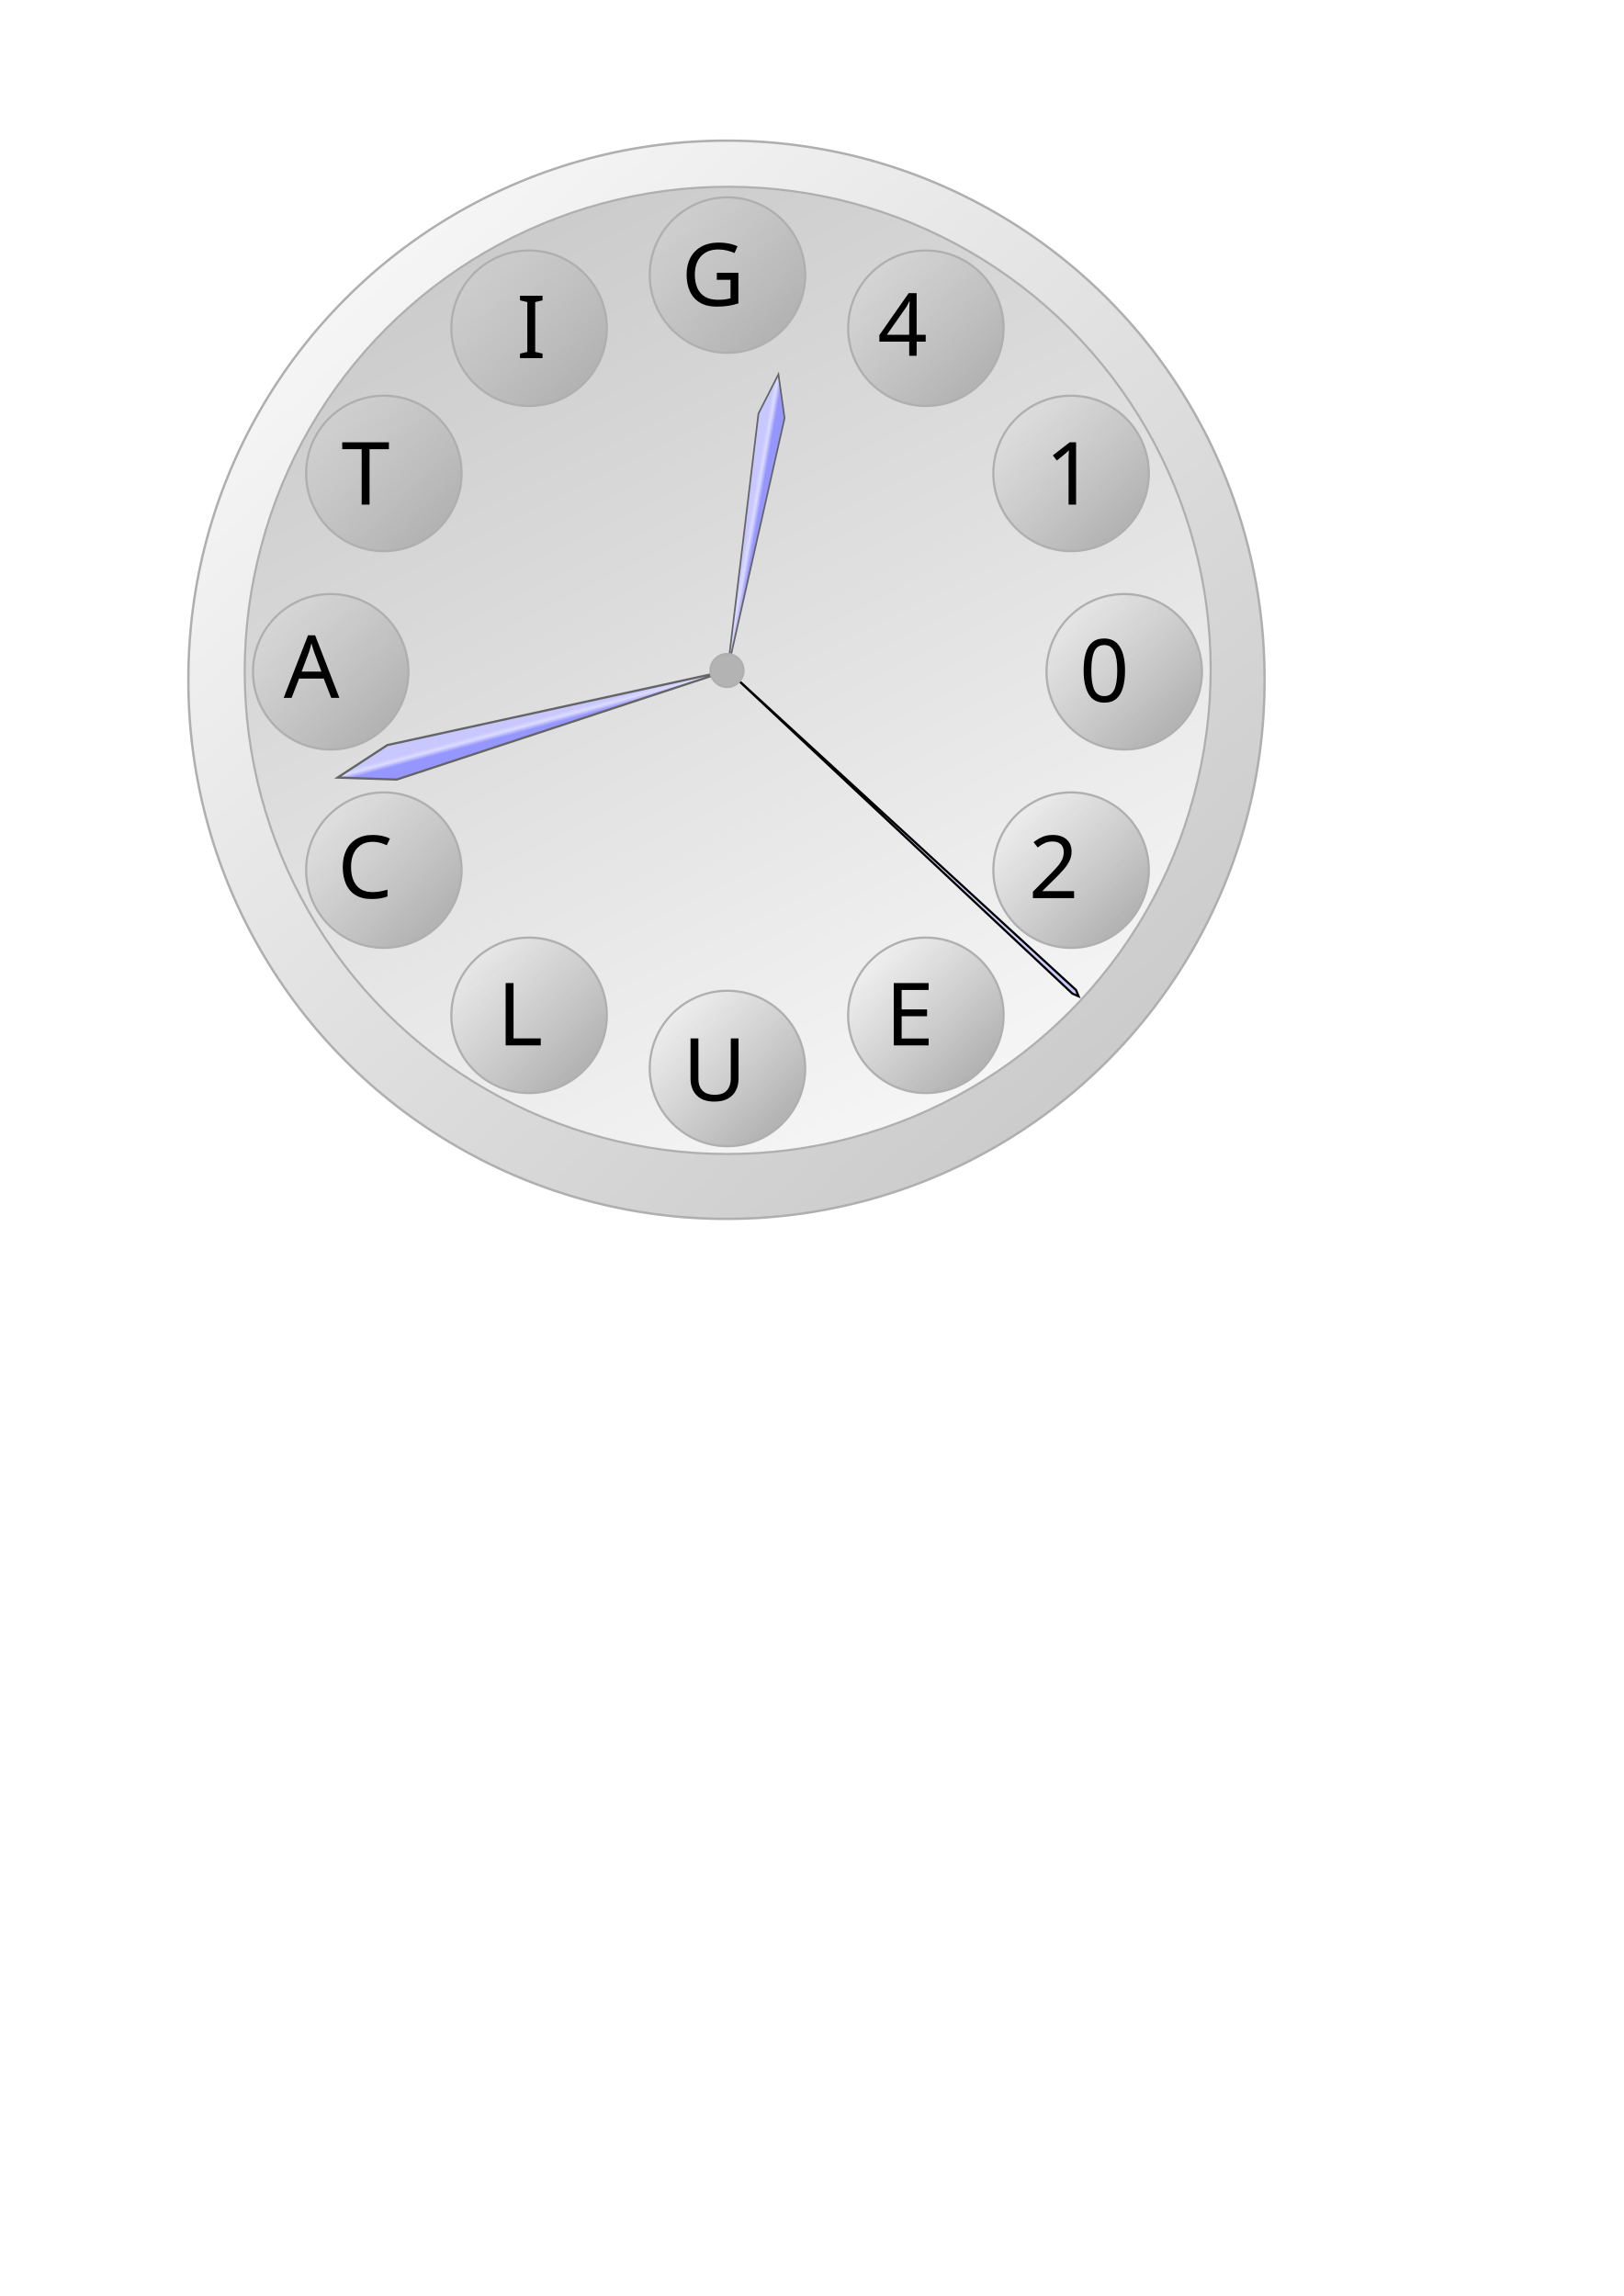
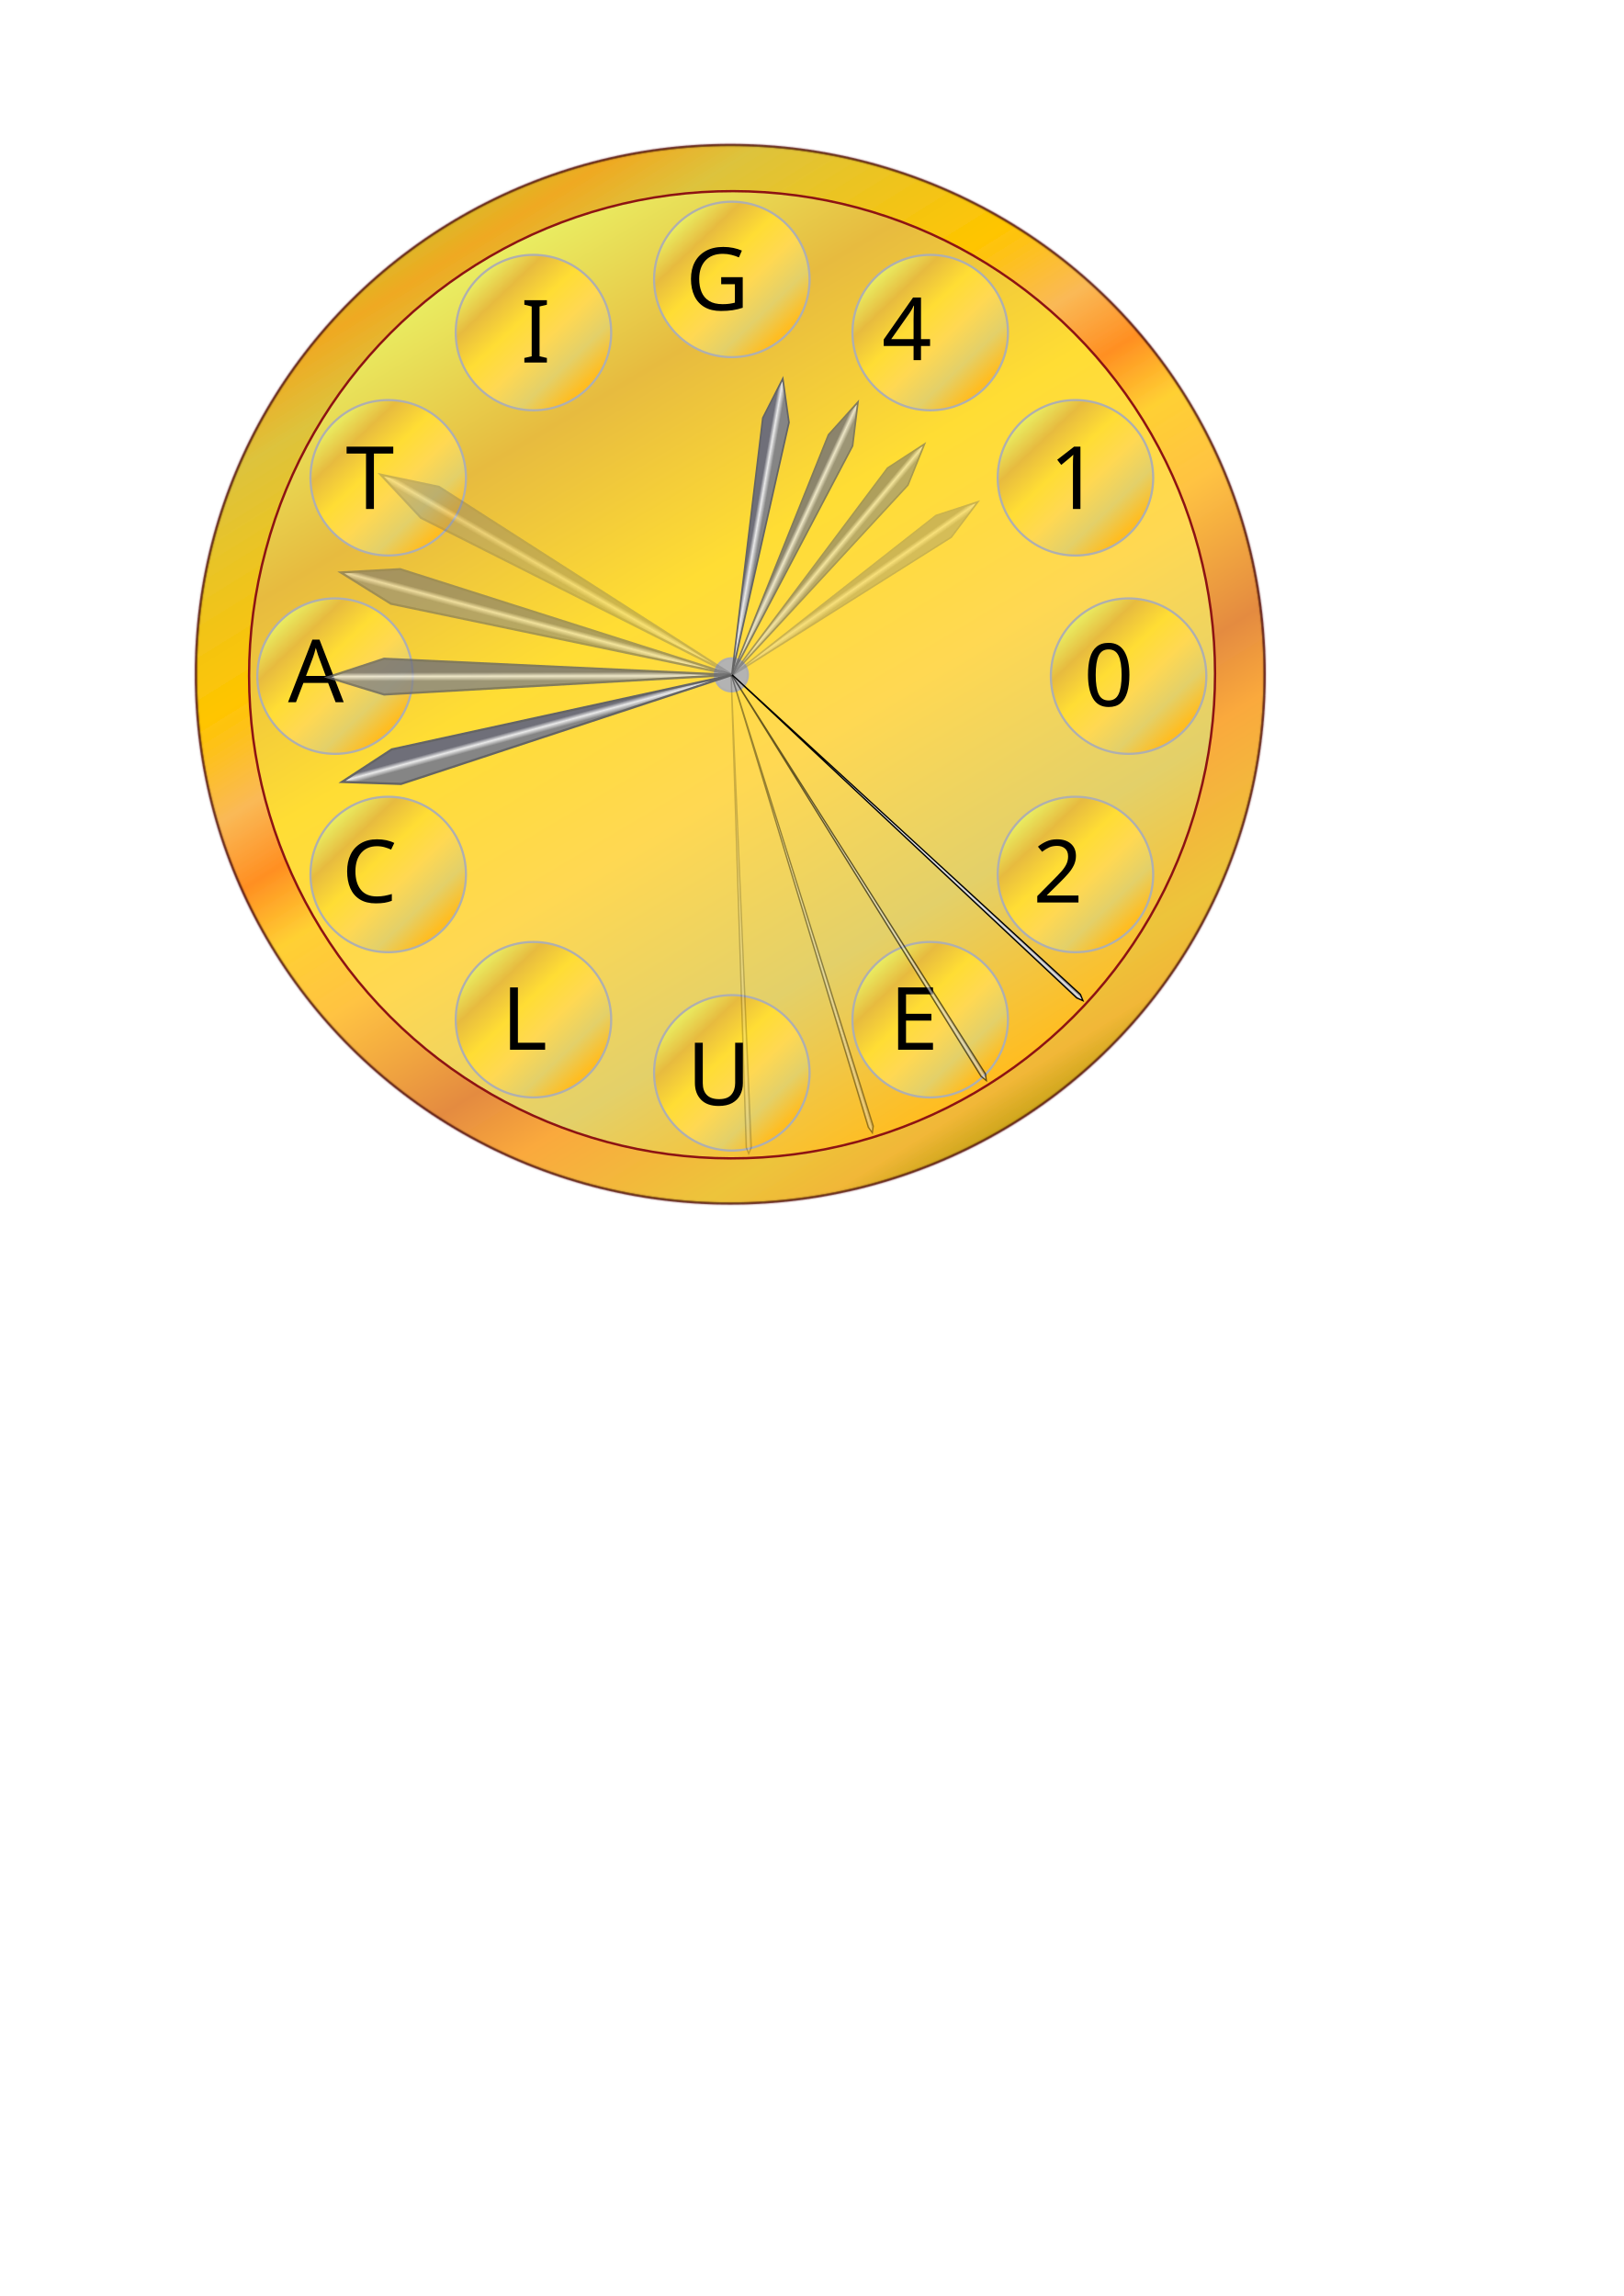
- <svg xmlns="http://www.w3.org/2000/svg" xmlns:xlink="http://www.w3.org/1999/xlink" width="744.094" height="1052.362" id="svg2" version="1.1">
+ <svg xmlns="http://www.w3.org/2000/svg" xmlns:ns1="http://www.openswatchbook.org/uri/2009/osb" xmlns:xlink="http://www.w3.org/1999/xlink" width="744.094" height="1052.362" id="svg2" version="1.1">
  <defs id="defs4">
+     <linearGradient id="linearGradient5671">
+       <stop id="stop5673" offset="0" style="stop-color:#858585;stop-opacity:1;" />
+       <stop style="stop-color:#e9e9e9;stop-opacity:1;" offset="0.504" id="stop5675" />
+       <stop id="stop5677" offset="1" style="stop-color:#6f6f79;stop-opacity:1;" />
+     </linearGradient>
+     <linearGradient id="linearGradient5546" ns1:paint="solid">
+       <stop style="stop-color:#b3b3b3;stop-opacity:1;" offset="0" id="stop5548" />
+     </linearGradient>
+     <linearGradient id="linearGradient3070">
+       <stop id="stop3072" offset="0" style="stop-color:#deb727;stop-opacity:1;" />
+       <stop style="stop-color:#efa922;stop-opacity:1;" offset="0.029" id="stop3106" />
+       <stop style="stop-color:#ddc33c;stop-opacity:1;" offset="0.092" id="stop3102" />
+       <stop style="stop-color:#ffc500;stop-opacity:1;" offset="0.277" id="stop3100" />
+       <stop style="stop-color:#fab956;stop-opacity:1;" offset="0.365" id="stop3098" />
+       <stop style="stop-color:#ff8f22;stop-opacity:1;" offset="0.43" id="stop3096" />
+       <stop style="stop-color:#ffd033;stop-opacity:1;" offset="0.494" id="stop3094" />
+       <stop style="stop-color:#ffc342;stop-opacity:1;" offset="0.574" id="stop3092" />
+       <stop style="stop-color:#e48b40;stop-opacity:1;" offset="0.708" id="stop3090" />
+       <stop style="stop-color:#faa93c;stop-opacity:1;" offset="0.778" id="stop3088" />
+       <stop style="stop-color:#edc43b;stop-opacity:1;" offset="0.907" id="stop3086" />
+       <stop style="stop-color:#f1b737;stop-opacity:1;" offset="0.963" id="stop3074" />
+       <stop id="stop3076" offset="1" style="stop-color:#cca51a;stop-opacity:1;" />
+     </linearGradient>
    <linearGradient id="linearGradient3855">
-       <stop style="stop-color:#9696ff;stop-opacity:1;" offset="0" id="stop3857" />
-       <stop id="stop3863" offset="0.543" style="stop-color:#dcdcff;stop-opacity:1;" />
-       <stop style="stop-color:#c8c8ff;stop-opacity:1;" offset="1" id="stop3859" />
-     </linearGradient>
-     <linearGradient id="linearGradient3802">
-       <stop style="stop-color:#b3b3b3;stop-opacity:1;" offset="0" id="stop3804" />
-       <stop style="stop-color:#b3b3b3;stop-opacity:0;" offset="1" id="stop3806" />
+       <stop style="stop-color:#858585;stop-opacity:1;" offset="0" id="stop3857" />
+       <stop id="stop3863" offset="0.543" style="stop-color:#e9e9e9;stop-opacity:1;" />
+       <stop style="stop-color:#6f6f79;stop-opacity:1;" offset="1" id="stop3859" />
    </linearGradient>
    <linearGradient id="linearGradient3761">
-       <stop style="stop-color:#f5f5f5;stop-opacity:1;" offset="0" id="stop3763" />
-       <stop style="stop-color:#cccccc;stop-opacity:1;" offset="1" id="stop3765" />
+       <stop style="stop-color:#ffbd21;stop-opacity:1;" offset="0" id="stop3763" />
+       <stop id="stop3084" offset="0.186" style="stop-color:#e3d069;stop-opacity:1;" />
+       <stop id="stop3080" offset="0.399" style="stop-color:#ffd852;stop-opacity:1;" />
+       <stop id="stop3078" offset="0.606" style="stop-color:#ffdd34;stop-opacity:1;" />
+       <stop id="stop3068" offset="0.818" style="stop-color:#e7bb3f;stop-opacity:1;" />
+       <stop style="stop-color:#e9ec61;stop-opacity:1;" offset="1" id="stop3765" />
    </linearGradient>
-     <linearGradient xlink:href="#linearGradient3761" id="linearGradient3773" gradientUnits="userSpaceOnUse" x1="227.143" y1="145.934" x2="525.714" y2="480.219" />
-     <linearGradient xlink:href="#linearGradient3802" id="linearGradient3899" gradientUnits="userSpaceOnUse" x1="359.906" y1="140.177" x2="312.302" y2="90.261" />
-     <linearGradient xlink:href="#linearGradient3802" id="linearGradient3907" gradientUnits="userSpaceOnUse" x1="359.906" y1="140.177" x2="312.302" y2="90.261" />
-     <linearGradient xlink:href="#linearGradient3802" id="linearGradient3911" gradientUnits="userSpaceOnUse" x1="359.906" y1="140.177" x2="312.302" y2="90.261" />
-     <linearGradient xlink:href="#linearGradient3802" id="linearGradient3915" gradientUnits="userSpaceOnUse" x1="359.906" y1="140.177" x2="312.302" y2="90.261" />
-     <linearGradient xlink:href="#linearGradient3802" id="linearGradient3919" gradientUnits="userSpaceOnUse" x1="359.906" y1="140.177" x2="312.302" y2="90.261" />
-     <linearGradient xlink:href="#linearGradient3802" id="linearGradient3923" gradientUnits="userSpaceOnUse" x1="359.906" y1="140.177" x2="312.302" y2="90.261" />
-     <linearGradient xlink:href="#linearGradient3802" id="linearGradient3927" gradientUnits="userSpaceOnUse" x1="359.906" y1="140.177" x2="312.302" y2="90.261" />
-     <linearGradient xlink:href="#linearGradient3802" id="linearGradient3931" gradientUnits="userSpaceOnUse" x1="359.906" y1="140.177" x2="312.302" y2="90.261" />
-     <linearGradient xlink:href="#linearGradient3802" id="linearGradient3935" gradientUnits="userSpaceOnUse" x1="359.906" y1="140.177" x2="312.302" y2="90.261" />
-     <linearGradient xlink:href="#linearGradient3802" id="linearGradient3939" gradientUnits="userSpaceOnUse" x1="359.906" y1="140.177" x2="312.302" y2="90.261" />
-     <linearGradient xlink:href="#linearGradient3802" id="linearGradient3943" gradientUnits="userSpaceOnUse" x1="359.906" y1="140.177" x2="312.302" y2="90.261" />
-     <linearGradient xlink:href="#linearGradient3802" id="linearGradient3947" gradientUnits="userSpaceOnUse" x1="359.906" y1="140.177" x2="312.302" y2="90.261" />
-     <linearGradient xlink:href="#linearGradient3761" id="linearGradient3949" gradientUnits="userSpaceOnUse" x1="227.143" y1="145.934" x2="525.714" y2="480.219" />
-     <linearGradient xlink:href="#linearGradient3855" id="linearGradient3861" x1="330.779" y1="149.297" x2="334.764" y2="149.297" gradientUnits="userSpaceOnUse" gradientTransform="matrix(-0.2593603,-0.9769389,0.9679459,-0.26177,121.9173,713.5408)" />
-     <linearGradient xlink:href="#linearGradient3855" id="linearGradient3867" gradientUnits="userSpaceOnUse" x1="335.445" y1="148.578" x2="330.582" y2="148.577" gradientTransform="matrix(0.7386834,0.1308572,-0.1291083,0.7356541,126.9073,37.55092)" />
-     <linearGradient xlink:href="#linearGradient3855" id="linearGradient3877" x1="333.04" y1="381.98" x2="494.786" y2="381.98" gradientUnits="userSpaceOnUse" />
+     <linearGradient xlink:href="#linearGradient3761" id="linearGradient3773" gradientUnits="userSpaceOnUse" x1="214.57" y1="158.937" x2="536.629" y2="473.013" />
+     <linearGradient xlink:href="#linearGradient3761" id="linearGradient3899" gradientUnits="userSpaceOnUse" x1="359.906" y1="140.177" x2="312.302" y2="90.261" />
+     <linearGradient xlink:href="#linearGradient3761" id="linearGradient3907" gradientUnits="userSpaceOnUse" x1="359.906" y1="140.177" x2="312.302" y2="90.261" />
+     <linearGradient xlink:href="#linearGradient3761" id="linearGradient3911" gradientUnits="userSpaceOnUse" x1="359.906" y1="140.177" x2="312.302" y2="90.261" />
+     <linearGradient xlink:href="#linearGradient3761" id="linearGradient3915" gradientUnits="userSpaceOnUse" x1="359.906" y1="140.177" x2="312.302" y2="90.261" />
+     <linearGradient xlink:href="#linearGradient3761" id="linearGradient3919" gradientUnits="userSpaceOnUse" x1="359.906" y1="140.177" x2="312.302" y2="90.261" />
+     <linearGradient xlink:href="#linearGradient3761" id="linearGradient3923" gradientUnits="userSpaceOnUse" x1="359.906" y1="140.177" x2="312.302" y2="90.261" />
+     <linearGradient xlink:href="#linearGradient3761" id="linearGradient3927" gradientUnits="userSpaceOnUse" x1="359.906" y1="140.177" x2="312.302" y2="90.261" />
+     <linearGradient xlink:href="#linearGradient3761" id="linearGradient3931" gradientUnits="userSpaceOnUse" x1="359.906" y1="140.177" x2="312.302" y2="90.261" />
+     <linearGradient xlink:href="#linearGradient3761" id="linearGradient3935" gradientUnits="userSpaceOnUse" x1="359.906" y1="140.177" x2="312.302" y2="90.261" />
+     <linearGradient xlink:href="#linearGradient3761" id="linearGradient3939" gradientUnits="userSpaceOnUse" x1="359.906" y1="140.177" x2="312.302" y2="90.261" />
+     <linearGradient xlink:href="#linearGradient3761" id="linearGradient3943" gradientUnits="userSpaceOnUse" x1="359.906" y1="140.177" x2="312.302" y2="90.261" />
+     <linearGradient xlink:href="#linearGradient3761" id="linearGradient3947" gradientUnits="userSpaceOnUse" x1="359.906" y1="140.177" x2="312.302" y2="90.261" />
+     <linearGradient xlink:href="#linearGradient3855" id="linearGradient3108" gradientUnits="userSpaceOnUse" x1="333.04" y1="381.98" x2="494.786" y2="381.98" gradientTransform="translate(2,2)" />
+     <linearGradient xlink:href="#linearGradient3855" id="linearGradient3110" gradientUnits="userSpaceOnUse" gradientTransform="matrix(-0.2593603,-0.9769389,0.9679459,-0.26177,123.9173,715.5408)" x1="330.779" y1="149.297" x2="334.764" y2="149.297" />
+     <linearGradient xlink:href="#linearGradient3855" id="linearGradient3112" gradientUnits="userSpaceOnUse" gradientTransform="matrix(0.7386834,0.1308572,-0.1291083,0.7356541,128.9073,39.55092)" x1="335.445" y1="148.578" x2="330.582" y2="148.577" />
+     <filter id="filter4098">
+       <feGaussianBlur stdDeviation="0.453" id="feGaussianBlur4100" />
+     </filter>
+     <linearGradient xlink:href="#linearGradient3070" id="linearGradient5562" x1="260.52" y1="119.255" x2="502.52" y2="505.084" gradientUnits="userSpaceOnUse" />
+     <linearGradient xlink:href="#linearGradient3855" id="linearGradient5570" gradientUnits="userSpaceOnUse" gradientTransform="matrix(0.6796451,0.3175837,-0.3151103,0.6771717,205.8615,-4.657968)" x1="335.445" y1="148.578" x2="330.582" y2="148.577" />
+     <linearGradient xlink:href="#linearGradient3855" id="linearGradient5635" gradientUnits="userSpaceOnUse" gradientTransform="matrix(0.00232758,-1.010778,1.002715,-0.00232757,26.01234,646.9174)" x1="330.779" y1="149.297" x2="334.764" y2="149.297" />
+     <linearGradient xlink:href="#linearGradient5671" id="linearGradient5669" gradientUnits="userSpaceOnUse" gradientTransform="matrix(0.9659258,0.258819,-0.258819,0.9659258,92.75672,-73.74268)" x1="455.253" y1="421.637" x2="456.629" y2="420.16" />
+     <linearGradient xlink:href="#linearGradient5671" id="linearGradient5681" gradientUnits="userSpaceOnUse" gradientTransform="matrix(0.8660254,0.5,-0.5,0.8660254,200.0246,-123.4149)" x1="455.253" y1="421.637" x2="456.629" y2="420.16" />
+     <linearGradient xlink:href="#linearGradient5671" id="linearGradient5685" gradientUnits="userSpaceOnUse" gradientTransform="matrix(0.7071068,0.7071068,-0.7071068,0.7071068,316.4936,-143.6316)" x1="455.253" y1="421.637" x2="456.629" y2="420.16" />
+     <linearGradient xlink:href="#linearGradient5671" id="linearGradient5689" gradientUnits="userSpaceOnUse" gradientTransform="translate(2,2)" x1="455.253" y1="421.637" x2="456.629" y2="420.16" />
+     <linearGradient xlink:href="#linearGradient3855" id="linearGradient5697" gradientUnits="userSpaceOnUse" gradientTransform="matrix(-0.2593603,-0.9769389,0.9679459,-0.26177,123.9173,715.5408)" x1="330.779" y1="149.297" x2="334.764" y2="149.297" />
  </defs>
  <g id="layer1">
-     <path d="m 601.429,315.934 a 226.429,226.429 0 1 1 -452.857,0 226.429,226.429 0 1 1 452.857,0 z" id="path3769" style="fill:url(#linearGradient3949);fill-opacity:1;stroke:#afafaf;stroke-opacity:1" transform="matrix(1.089028,0,0,1.089028,-75.46825,-32.4954)" />
-     <path style="fill:url(#linearGradient3773);fill-opacity:1;stroke:#afafaf;stroke-opacity:1" id="path3771" d="m 601.429,315.934 a 226.429,226.429 0 1 1 -452.857,0 226.429,226.429 0 1 1 452.857,0 z" transform="matrix(-0.9436632,-0.2528538,0.2528538,-0.9436632,607.4727,700.2299)" />
-     <path style="fill:url(#linearGradient3899);fill-opacity:1;stroke:#afafaf;stroke-opacity:1" id="path3800" d="m 372.05,115.934 a 35.621,35.621 0 1 1 -71.243,0 35.621,35.621 0 1 1 71.243,0 z" transform="translate(-3.050762,10.14214)" />
-     <path transform="matrix(0.9999985,0.00174533,-0.00174533,0.9999985,-93.76164,33.91539)" d="m 372.05,115.934 a 35.621,35.621 0 1 1 -71.243,0 35.621,35.621 0 1 1 71.243,0 z" id="path3905" style="fill:url(#linearGradient3907);fill-opacity:1;stroke:#afafaf;stroke-opacity:1" />
-     <path style="fill:url(#linearGradient3911);fill-opacity:1;stroke:#afafaf;stroke-opacity:1" id="path3909" d="m 372.05,115.934 a 35.621,35.621 0 1 1 -71.243,0 35.621,35.621 0 1 1 71.243,0 z" transform="translate(-160.518,101.0559)" />
-     <path transform="translate(-184.8782,191.9696)" d="m 372.05,115.934 a 35.621,35.621 0 1 1 -71.243,0 35.621,35.621 0 1 1 71.243,0 z" id="path3913" style="fill:url(#linearGradient3915);fill-opacity:1;stroke:#afafaf;stroke-opacity:1" />
-     <path style="fill:url(#linearGradient3919);fill-opacity:1;stroke:#afafaf;stroke-opacity:1" id="path3917" d="m 372.05,115.934 a 35.621,35.621 0 1 1 -71.243,0 35.621,35.621 0 1 1 71.243,0 z" transform="translate(-160.518,282.8833)" />
-     <path transform="translate(-93.96449,349.4368)" d="m 372.05,115.934 a 35.621,35.621 0 1 1 -71.243,0 35.621,35.621 0 1 1 71.243,0 z" id="path3921" style="fill:url(#linearGradient3923);fill-opacity:1;stroke:#afafaf;stroke-opacity:1" />
-     <path style="fill:url(#linearGradient3927);fill-opacity:1;stroke:#afafaf;stroke-opacity:1" id="path3925" d="m 372.05,115.934 a 35.621,35.621 0 1 1 -71.243,0 35.621,35.621 0 1 1 71.243,0 z" transform="translate(-3.050757,373.7971)" />
-     <path transform="translate(87.86297,349.4368)" d="m 372.05,115.934 a 35.621,35.621 0 1 1 -71.243,0 35.621,35.621 0 1 1 71.243,0 z" id="path3929" style="fill:url(#linearGradient3931);fill-opacity:1;stroke:#afafaf;stroke-opacity:1" />
-     <path style="fill:url(#linearGradient3935);fill-opacity:1;stroke:#afafaf;stroke-opacity:1" id="path3933" d="m 372.05,115.934 a 35.621,35.621 0 1 1 -71.243,0 35.621,35.621 0 1 1 71.243,0 z" transform="translate(154.4164,282.8833)" />
-     <path transform="translate(178.7767,191.9696)" d="m 372.05,115.934 a 35.621,35.621 0 1 1 -71.243,0 35.621,35.621 0 1 1 71.243,0 z" id="path3937" style="fill:url(#linearGradient3939);fill-opacity:1;stroke:#afafaf;stroke-opacity:1" />
-     <path style="fill:url(#linearGradient3943);fill-opacity:1;stroke:#afafaf;stroke-opacity:1" id="path3941" d="m 372.05,115.934 a 35.621,35.621 0 1 1 -71.243,0 35.621,35.621 0 1 1 71.243,0 z" transform="translate(154.4164,101.0559)" />
-     <path transform="translate(87.86298,34.50239)" d="m 372.05,115.934 a 35.621,35.621 0 1 1 -71.243,0 35.621,35.621 0 1 1 71.243,0 z" id="path3945" style="fill:url(#linearGradient3947);fill-opacity:1;stroke:#afafaf;stroke-opacity:1" />
-     <text xml:space="preserve" style="font-size:40px;font-style:normal;font-variant:normal;font-weight:normal;font-stretch:normal;text-align:start;line-height:125%;letter-spacing:0px;word-spacing:0px;writing-mode:lr-tb;text-anchor:start;fill:#000000;fill-opacity:1;stroke:none;font-family:Michroma;-inkscape-font-specification:Michroma" x="312.218" y="140.134" id="text3027">
-       <tspan id="tspan3029" x="312.218" y="140.134">G</tspan>
+     <path d="m 601.429,315.934 a 226.429,226.429 0 1 1 -452.857,0 226.429,226.429 0 1 1 452.857,0 z" id="path3769" style="fill:url(#linearGradient5562);fill-opacity:1;stroke:#570b0b;stroke-width:1;stroke-linecap:butt;stroke-miterlimit:4;stroke-opacity:1;stroke-dasharray:none;filter:url(#filter4098)" transform="matrix(1.081327,0,0,1.069001,-70.83017,-28.6935)" />
+     <path style="fill:url(#linearGradient3773);fill-opacity:1;stroke:#8d1313;stroke-opacity:1;stroke-width:1.102;stroke-miterlimit:4;stroke-dasharray:none;stroke-linecap:round;marker-start:none;" id="path3771" d="m 601.429,315.934 a 226.429,226.429 0 1 1 -452.857,0 226.429,226.429 0 1 1 452.857,0 z" transform="matrix(-0.9436632,-0.2528538,0.2528538,-0.9436632,609.4727,702.2299)" />
+     <path style="fill:url(#linearGradient3899);fill-opacity:1.0;stroke:#afafaf;stroke-opacity:1" id="path3800" d="m 372.05,115.934 a 35.621,35.621 0 1 1 -71.243,0 35.621,35.621 0 1 1 71.243,0 z" transform="translate(-1.050763,12.14214)" />
+     <path transform="matrix(0.9999985,0.00174533,-0.00174533,0.9999985,-91.76164,35.91539)" d="m 372.05,115.934 a 35.621,35.621 0 1 1 -71.243,0 35.621,35.621 0 1 1 71.243,0 z" id="path3905" style="fill:url(#linearGradient3907);fill-opacity:1.0;stroke:#afafaf;stroke-opacity:1" />
+     <path style="fill:url(#linearGradient3911);fill-opacity:1.0;stroke:#afafaf;stroke-opacity:1" id="path3909" d="m 372.05,115.934 a 35.621,35.621 0 1 1 -71.243,0 35.621,35.621 0 1 1 71.243,0 z" transform="translate(-158.518,103.0559)" />
+     <path transform="translate(-182.8782,193.9696)" d="m 372.05,115.934 a 35.621,35.621 0 1 1 -71.243,0 35.621,35.621 0 1 1 71.243,0 z" id="path3913" style="fill:url(#linearGradient3915);fill-opacity:1.0;stroke:#afafaf;stroke-opacity:1" />
+     <path style="fill:url(#linearGradient3919);fill-opacity:1.0;stroke:#afafaf;stroke-opacity:1" id="path3917" d="m 372.05,115.934 a 35.621,35.621 0 1 1 -71.243,0 35.621,35.621 0 1 1 71.243,0 z" transform="translate(-158.518,284.8833)" />
+     <path transform="translate(-91.96449,351.4368)" d="m 372.05,115.934 a 35.621,35.621 0 1 1 -71.243,0 35.621,35.621 0 1 1 71.243,0 z" id="path3921" style="fill:url(#linearGradient3923);fill-opacity:1.0;stroke:#afafaf;stroke-opacity:1" />
+     <path style="fill:url(#linearGradient3927);fill-opacity:1.0;stroke:#afafaf;stroke-opacity:1" id="path3925" d="m 372.05,115.934 a 35.621,35.621 0 1 1 -71.243,0 35.621,35.621 0 1 1 71.243,0 z" transform="translate(-1.050757,375.7971)" />
+     <path transform="translate(89.86297,351.4368)" d="m 372.05,115.934 a 35.621,35.621 0 1 1 -71.243,0 35.621,35.621 0 1 1 71.243,0 z" id="path3929" style="fill:url(#linearGradient3931);fill-opacity:1.0;stroke:#afafaf;stroke-opacity:1" />
+     <path style="fill:url(#linearGradient3935);fill-opacity:1.0;stroke:#afafaf;stroke-opacity:1" id="path3933" d="m 372.05,115.934 a 35.621,35.621 0 1 1 -71.243,0 35.621,35.621 0 1 1 71.243,0 z" transform="translate(156.4164,284.8833)" />
+     <path transform="translate(180.7767,193.9696)" d="m 372.05,115.934 a 35.621,35.621 0 1 1 -71.243,0 35.621,35.621 0 1 1 71.243,0 z" id="path3937" style="fill:url(#linearGradient3939);fill-opacity:1.0;stroke:#afafaf;stroke-opacity:1" />
+     <path style="fill:url(#linearGradient3943);fill-opacity:1.0;stroke:#afafaf;stroke-opacity:1" id="path3941" d="m 372.05,115.934 a 35.621,35.621 0 1 1 -71.243,0 35.621,35.621 0 1 1 71.243,0 z" transform="translate(156.4164,103.0559)" />
+     <path transform="translate(89.86298,36.50239)" d="m 372.05,115.934 a 35.621,35.621 0 1 1 -71.243,0 35.621,35.621 0 1 1 71.243,0 z" id="path3945" style="fill:url(#linearGradient3947);fill-opacity:1.0;stroke:#afafaf;stroke-opacity:1" />
+     <text xml:space="preserve" style="font-size:40px;font-style:normal;font-variant:normal;font-weight:normal;font-stretch:normal;text-align:start;line-height:125%;letter-spacing:0px;word-spacing:0px;writing-mode:lr-tb;text-anchor:start;fill:#000000;fill-opacity:1;stroke:none;font-family:Michroma;-inkscape-font-specification:Michroma" x="314.218" y="142.134" id="text3027">
+       <tspan id="tspan3029" x="314.218" y="142.134">G</tspan>
    </text>
-     <text xml:space="preserve" style="font-size:40px;font-style:normal;font-variant:normal;font-weight:normal;font-stretch:normal;text-align:start;line-height:125%;letter-spacing:0px;word-spacing:0px;writing-mode:lr-tb;text-anchor:start;fill:#000000;fill-opacity:1;stroke:none;font-family:Michroma;-inkscape-font-specification:Michroma" x="236.703" y="164.148" id="text3031">
-       <tspan id="tspan3033" x="236.703" y="164.148">I</tspan>
+     <text xml:space="preserve" style="font-size:40px;font-style:normal;font-variant:normal;font-weight:normal;font-stretch:normal;text-align:start;line-height:125%;letter-spacing:0px;word-spacing:0px;writing-mode:lr-tb;text-anchor:start;fill:#000000;fill-opacity:1;stroke:none;font-family:Michroma;-inkscape-font-specification:Michroma" x="238.703" y="166.148" id="text3031">
+       <tspan id="tspan3033" x="238.703" y="166.148">I</tspan>
    </text>
-     <text xml:space="preserve" style="font-size:40px;font-style:normal;font-variant:normal;font-weight:normal;font-stretch:normal;text-align:start;line-height:125%;letter-spacing:0px;word-spacing:0px;writing-mode:lr-tb;text-anchor:start;fill:#000000;fill-opacity:1;stroke:none;font-family:Michroma;-inkscape-font-specification:Michroma" x="156.429" y="231.291" id="text3035">
-       <tspan id="tspan3037" x="156.429" y="231.291">T</tspan>
+     <text xml:space="preserve" style="font-size:40px;font-style:normal;font-variant:normal;font-weight:normal;font-stretch:normal;text-align:start;line-height:125%;letter-spacing:0px;word-spacing:0px;writing-mode:lr-tb;text-anchor:start;fill:#000000;fill-opacity:1;stroke:none;font-family:Michroma;-inkscape-font-specification:Michroma" x="158.429" y="233.291" id="text3035">
+       <tspan id="tspan3037" x="158.429" y="233.291">T</tspan>
    </text>
-     <text xml:space="preserve" style="font-size:40px;font-style:normal;font-variant:normal;font-weight:normal;font-stretch:normal;text-align:start;line-height:125%;letter-spacing:0px;word-spacing:0px;writing-mode:lr-tb;text-anchor:start;fill:#000000;fill-opacity:1;stroke:none;font-family:Michroma;-inkscape-font-specification:Michroma" x="130" y="319.862" id="text3039">
-       <tspan id="tspan3041" x="130" y="319.862">A</tspan>
+     <text xml:space="preserve" style="font-size:40px;font-style:normal;font-variant:normal;font-weight:normal;font-stretch:normal;text-align:start;line-height:125%;letter-spacing:0px;word-spacing:0px;writing-mode:lr-tb;text-anchor:start;fill:#000000;fill-opacity:1;stroke:none;font-family:Michroma;-inkscape-font-specification:Michroma" x="132" y="321.862" id="text3039">
+       <tspan id="tspan3041" x="132" y="321.862">A</tspan>
    </text>
-     <text xml:space="preserve" style="font-size:40px;font-style:normal;font-variant:normal;font-weight:normal;font-stretch:normal;text-align:start;line-height:125%;letter-spacing:0px;word-spacing:0px;writing-mode:lr-tb;text-anchor:start;fill:#000000;fill-opacity:1;stroke:none;font-family:Michroma;-inkscape-font-specification:Michroma" x="154.643" y="411.648" id="text3043">
-       <tspan id="tspan3045" x="154.643" y="411.648">C</tspan>
+     <text xml:space="preserve" style="font-size:40px;font-style:normal;font-variant:normal;font-weight:normal;font-stretch:normal;text-align:start;line-height:125%;letter-spacing:0px;word-spacing:0px;writing-mode:lr-tb;text-anchor:start;fill:#000000;fill-opacity:1;stroke:none;font-family:Michroma;-inkscape-font-specification:Michroma" x="156.643" y="413.648" id="text3043">
+       <tspan id="tspan3045" x="156.643" y="413.648">C</tspan>
    </text>
-     <text xml:space="preserve" style="font-size:40px;font-style:normal;font-variant:normal;font-weight:normal;font-stretch:normal;text-align:start;line-height:125%;letter-spacing:0px;word-spacing:0px;writing-mode:lr-tb;text-anchor:start;fill:#000000;fill-opacity:1;stroke:none;font-family:Michroma;-inkscape-font-specification:Michroma" x="227.857" y="479.148" id="text3047">
-       <tspan id="tspan3049" x="227.857" y="479.148">L</tspan>
+     <text xml:space="preserve" style="font-size:40px;font-style:normal;font-variant:normal;font-weight:normal;font-stretch:normal;text-align:start;line-height:125%;letter-spacing:0px;word-spacing:0px;writing-mode:lr-tb;text-anchor:start;fill:#000000;fill-opacity:1;stroke:none;font-family:Michroma;-inkscape-font-specification:Michroma" x="229.857" y="481.148" id="text3047">
+       <tspan id="tspan3049" x="229.857" y="481.148">L</tspan>
    </text>
-     <text xml:space="preserve" style="font-size:40px;font-style:normal;font-variant:normal;font-weight:normal;font-stretch:normal;text-align:start;line-height:125%;letter-spacing:0px;word-spacing:0px;writing-mode:lr-tb;text-anchor:start;fill:#000000;fill-opacity:1;stroke:none;font-family:Michroma;-inkscape-font-specification:Michroma" x="312.857" y="504.505" id="text3051">
-       <tspan id="tspan3053" x="312.857" y="504.505">U</tspan>
+     <text xml:space="preserve" style="font-size:40px;font-style:normal;font-variant:normal;font-weight:normal;font-stretch:normal;text-align:start;line-height:125%;letter-spacing:0px;word-spacing:0px;writing-mode:lr-tb;text-anchor:start;fill:#000000;fill-opacity:1;stroke:none;font-family:Michroma;-inkscape-font-specification:Michroma" x="314.857" y="506.505" id="text3051">
+       <tspan id="tspan3053" x="314.857" y="506.505">U</tspan>
    </text>
-     <text xml:space="preserve" style="font-size:40px;font-style:normal;font-variant:normal;font-weight:normal;font-stretch:normal;text-align:start;line-height:125%;letter-spacing:0px;word-spacing:0px;writing-mode:lr-tb;text-anchor:start;fill:#000000;fill-opacity:1;stroke:none;font-family:Michroma;-inkscape-font-specification:Michroma" x="405.714" y="479.148" id="text3055">
-       <tspan id="tspan3057" x="405.714" y="479.148">E</tspan>
+     <text xml:space="preserve" style="font-size:40px;font-style:normal;font-variant:normal;font-weight:normal;font-stretch:normal;text-align:start;line-height:125%;letter-spacing:0px;word-spacing:0px;writing-mode:lr-tb;text-anchor:start;fill:#000000;fill-opacity:1;stroke:none;font-family:Michroma;-inkscape-font-specification:Michroma" x="407.714" y="481.148" id="text3055">
+       <tspan id="tspan3057" x="407.714" y="481.148">E</tspan>
    </text>
-     <text xml:space="preserve" style="font-size:40px;font-style:normal;font-variant:normal;font-weight:normal;font-stretch:normal;text-align:start;line-height:125%;letter-spacing:0px;word-spacing:0px;writing-mode:lr-tb;text-anchor:start;fill:#000000;fill-opacity:1;stroke:none;font-family:Michroma;-inkscape-font-specification:Michroma" x="471.429" y="411.648" id="text3059">
-       <tspan id="tspan3061" x="471.429" y="411.648">2</tspan>
+     <text xml:space="preserve" style="font-size:40px;font-style:normal;font-variant:normal;font-weight:normal;font-stretch:normal;text-align:start;line-height:125%;letter-spacing:0px;word-spacing:0px;writing-mode:lr-tb;text-anchor:start;fill:#000000;fill-opacity:1;stroke:none;font-family:Michroma;-inkscape-font-specification:Michroma" x="473.429" y="413.648" id="text3059">
+       <tspan id="tspan3061" x="473.429" y="413.648">2</tspan>
    </text>
-     <text xml:space="preserve" style="font-size:40px;font-style:normal;font-variant:normal;font-weight:normal;font-stretch:normal;text-align:start;line-height:125%;letter-spacing:0px;word-spacing:0px;writing-mode:lr-tb;text-anchor:start;fill:#000000;fill-opacity:1;stroke:none;font-family:Michroma;-inkscape-font-specification:Michroma" x="494.643" y="321.648" id="text3063">
-       <tspan id="tspan3065" x="494.643" y="321.648">0</tspan>
+     <text xml:space="preserve" style="font-size:40px;font-style:normal;font-variant:normal;font-weight:normal;font-stretch:normal;text-align:start;line-height:125%;letter-spacing:0px;word-spacing:0px;writing-mode:lr-tb;text-anchor:start;fill:#000000;fill-opacity:1;stroke:none;font-family:Michroma;-inkscape-font-specification:Michroma" x="496.643" y="323.648" id="text3063">
+       <tspan id="tspan3065" x="496.643" y="323.648">0</tspan>
    </text>
-     <text xml:space="preserve" style="font-size:40px;font-style:normal;font-variant:normal;font-weight:normal;font-stretch:normal;text-align:start;line-height:125%;letter-spacing:0px;word-spacing:0px;writing-mode:lr-tb;text-anchor:start;fill:#000000;fill-opacity:1;stroke:none;font-family:Michroma;-inkscape-font-specification:Michroma" x="478.929" y="231.291" id="text3067">
-       <tspan id="tspan3069" x="478.929" y="231.291">1</tspan>
+     <text xml:space="preserve" style="font-size:40px;font-style:normal;font-variant:normal;font-weight:normal;font-stretch:normal;text-align:start;line-height:125%;letter-spacing:0px;word-spacing:0px;writing-mode:lr-tb;text-anchor:start;fill:#000000;fill-opacity:1;stroke:none;font-family:Michroma;-inkscape-font-specification:Michroma" x="480.929" y="233.291" id="text3067">
+       <tspan id="tspan3069" x="480.929" y="233.291">1</tspan>
    </text>
-     <text xml:space="preserve" style="font-size:40px;font-style:normal;font-variant:normal;font-weight:normal;font-stretch:normal;text-align:start;line-height:125%;letter-spacing:0px;word-spacing:0px;writing-mode:lr-tb;text-anchor:start;fill:#000000;fill-opacity:1;stroke:none;font-family:Michroma;-inkscape-font-specification:Michroma" x="402.143" y="163.076" id="text3071">
-       <tspan id="tspan3073" x="402.143" y="163.076">4</tspan>
+     <text xml:space="preserve" style="font-size:40px;font-style:normal;font-variant:normal;font-weight:normal;font-stretch:normal;text-align:start;line-height:125%;letter-spacing:0px;word-spacing:0px;writing-mode:lr-tb;text-anchor:start;fill:#000000;fill-opacity:1;stroke:none;font-family:Michroma;-inkscape-font-specification:Michroma" x="404.143" y="165.076" id="text3071">
+       <tspan id="tspan3073" x="404.143" y="165.076">4</tspan>
    </text>
-     <path style="fill:url(#linearGradient3861);fill-opacity:1;stroke:#646464;stroke-width:1.007px;stroke-linecap:butt;stroke-linejoin:miter;stroke-opacity:1" d="m 333.001,307.505 -151.225,49.807 -27.062,-0.921 22.806,-14.897 z" id="path3085" />
-     <path id="path3865" d="m 333.397,307.279 14.18,-117.724 9.15,-17.986 2.828,20.067 z" style="fill:url(#linearGradient3867);fill-opacity:1;stroke:#646464;stroke-width:0.749px;stroke-linecap:butt;stroke-linejoin:miter;stroke-opacity:1" />
-     <path style="fill:url(#linearGradient3877);stroke:#000000;stroke-width:1px;stroke-linecap:butt;stroke-linejoin:miter;stroke-opacity:1;fill-opacity:1.0" d="m 333.54,307.312 159.585,146.479 1.161,2.857 -2.857,-1.25 z" id="path3869" />
-     <path style="fill:#b3b3b3;stroke:#afafaf;stroke-opacity:1" id="path3077" d="m 335.371,303.334 a 7.576,7.576 0 1 1 -15.152,0 7.576,7.576 0 1 1 15.152,0 z" transform="translate(5.368655,3.979695)" />
+     <path style="fill:#b3b3b3;stroke:#afafaf;stroke-opacity:1" id="path3077" d="m 335.371,303.334 a 7.576,7.576 0 1 1 -15.152,0 7.576,7.576 0 1 1 15.152,0 z" transform="translate(7.368655,5.979695)" />
+   </g>
+   <g id="layer2" style="display:inline">
+     <path style="fill:url(#linearGradient3112);fill-opacity:1;stroke:#646464;stroke-width:0.749px;stroke-linecap:butt;stroke-linejoin:miter;stroke-opacity:1" d="m 335.397,309.279 14.18,-117.724 9.15,-17.986 2.828,20.067 z" id="path5566" />
+   </g>
+   <g id="g5564" style="display:inline">
+     <path id="path3865" d="m 335.505,309.323 44.166,-110.043 13.494,-15.005 -2.462,20.115 z" style="opacity:0.8;fill:url(#linearGradient5570);fill-opacity:1;stroke:#646464;stroke-width:0.749px;stroke-linecap:butt;stroke-linejoin:miter;stroke-opacity:1;display:inline" />
+     <use x="0" y="0" xlink:href="#path3865" id="use5612" transform="matrix(0.9659258,0.258819,-0.258819,0.9659258,91.58313,-76.22488)" width="744.094" height="1052.362" style="opacity:0.7;display:inline" />
+     <use x="0" y="0" xlink:href="#use5612" id="use5614" transform="matrix(0.9659258,0.258819,-0.258819,0.9659258,91.58313,-76.22488)" width="744.094" height="1052.362" style="opacity:0.6;display:inline" />
+   </g>
+   <g id="layer3" style="display:inline">
+     <path id="path5695" d="m 335.001,309.505 -151.225,49.807 -27.062,-0.921 22.806,-14.897 z" style="display:inline;opacity:1;fill:url(#linearGradient5697);fill-opacity:1;stroke:#646464;stroke-width:1.007px;stroke-linecap:butt;stroke-linejoin:miter;stroke-opacity:1" />
+   </g>
+   <g id="g5624" style="display:inline">
+     <path style="opacity:0.8;fill:url(#linearGradient5635);fill-opacity:1;stroke:#646464;stroke-width:1.007px;stroke-linecap:butt;stroke-linejoin:miter;stroke-opacity:1" d="m 334.993,309.35 -158.963,8.97 -25.901,-7.894 25.884,-8.487 z" id="path3085" />
+     <use x="0" y="0" xlink:href="#path3085" id="use5637" transform="matrix(0.9659258,0.258819,-0.258819,0.9659258,91.51296,-76.31409)" width="744.094" height="1052.362" style="opacity:0.7" />
+     <use x="0" y="0" xlink:href="#use5637" id="use5639" transform="matrix(0.9659258,0.258819,-0.258819,0.9659258,91.51296,-76.31409)" width="744.094" height="1052.362" style="opacity:0.6" />
+   </g>
+   <g id="layer4">
+     <path id="path5687" d="m 335.54,309.312 159.585,146.479 1.161,2.857 -2.857,-1.25 z" style="opacity:1;fill:url(#linearGradient5689);fill-opacity:1;stroke:#000000;stroke-width:0.6;stroke-linecap:butt;stroke-linejoin:miter;stroke-miterlimit:4;stroke-opacity:1;stroke-dasharray:none" />
+   </g>
+   <g id="layer5" style="display:inline">
+     <path style="opacity:0.6;fill:url(#linearGradient5669);fill-opacity:1;stroke:#000000;stroke-width:0.6;stroke-linecap:butt;stroke-linejoin:miter;stroke-miterlimit:4;stroke-opacity:1;stroke-dasharray:none" d="m 335.393,309.424 116.236,182.792 0.382,3.06 -2.436,-1.947 z" id="path3869" />
+     <path id="path5679" d="m 335.223,309.495 64.965,206.647 -0.423,3.055 -1.849,-2.511 z" style="opacity:0.4;fill:url(#linearGradient5681);fill-opacity:1;stroke:#000000;stroke-width:0.6;stroke-linecap:butt;stroke-linejoin:miter;stroke-miterlimit:4;stroke-opacity:1;stroke-dasharray:none" />
+     <path style="opacity:0.2;fill:url(#linearGradient5685);fill-opacity:1;stroke:#000000;stroke-width:0.6;stroke-linecap:butt;stroke-linejoin:miter;stroke-miterlimit:4;stroke-opacity:1;stroke-dasharray:none" d="m 335.04,309.519 9.267,216.42 -1.2,2.841 -1.136,-2.904 z" id="path5683" />
  </g>
</svg>
